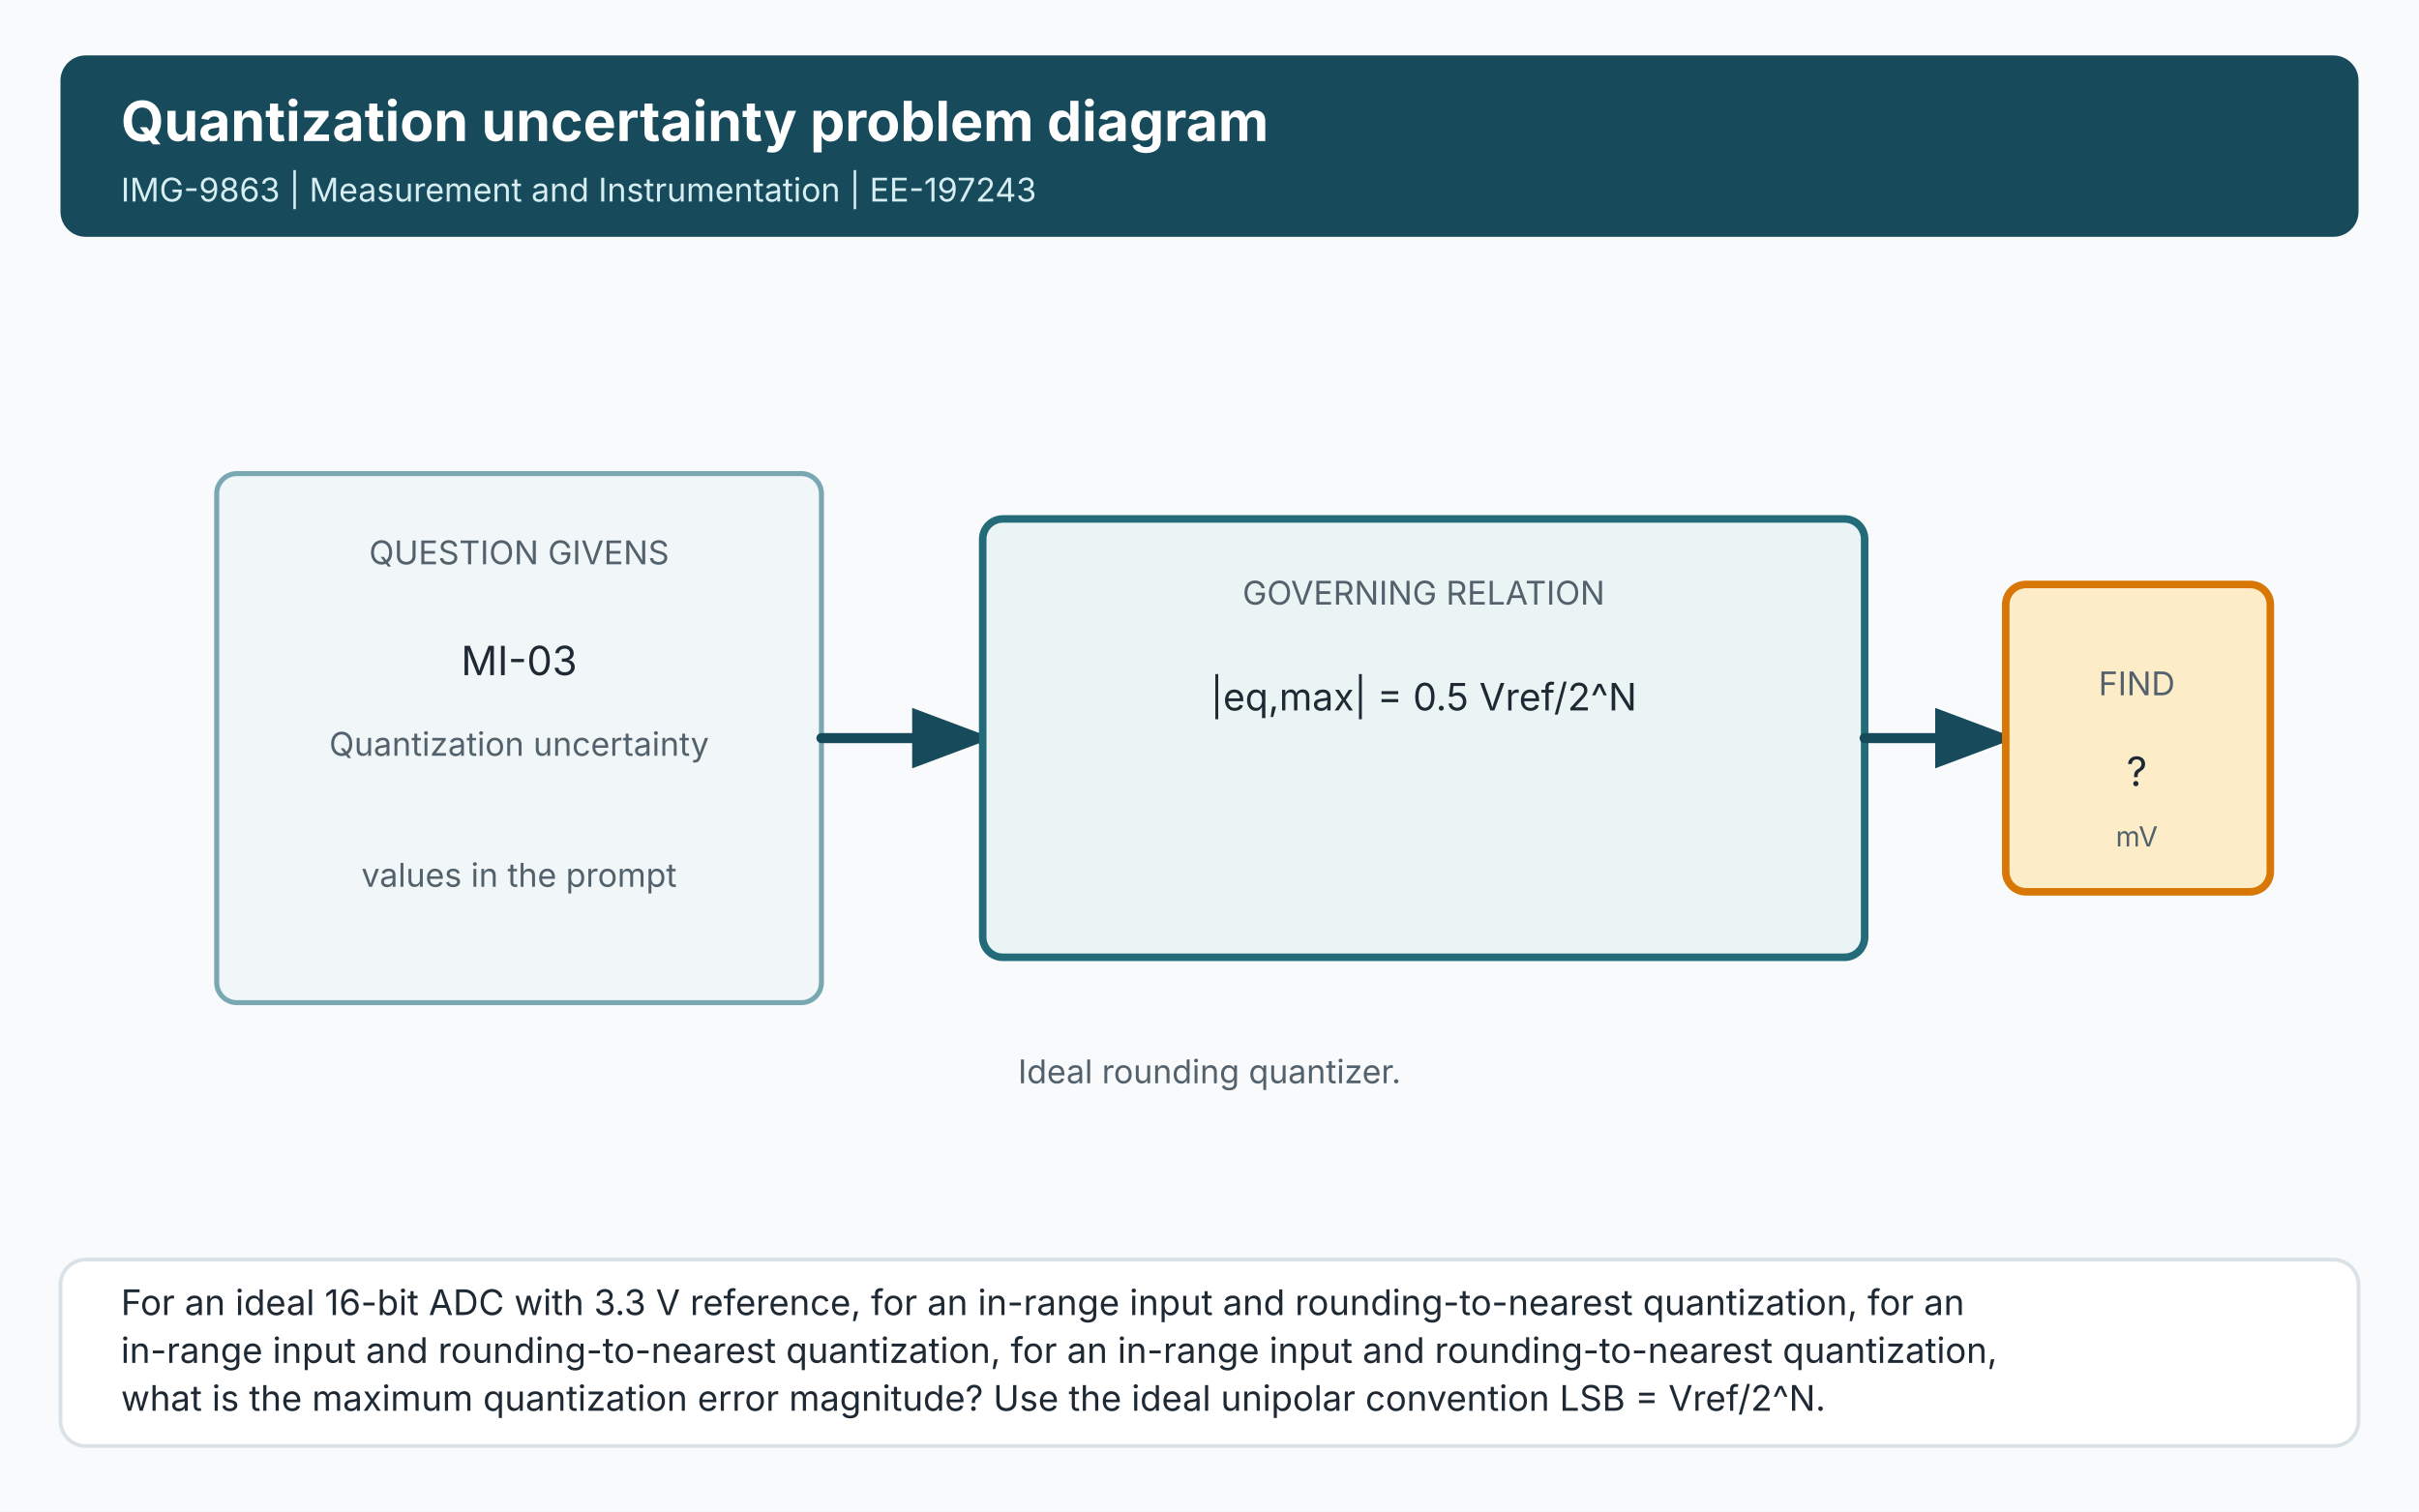
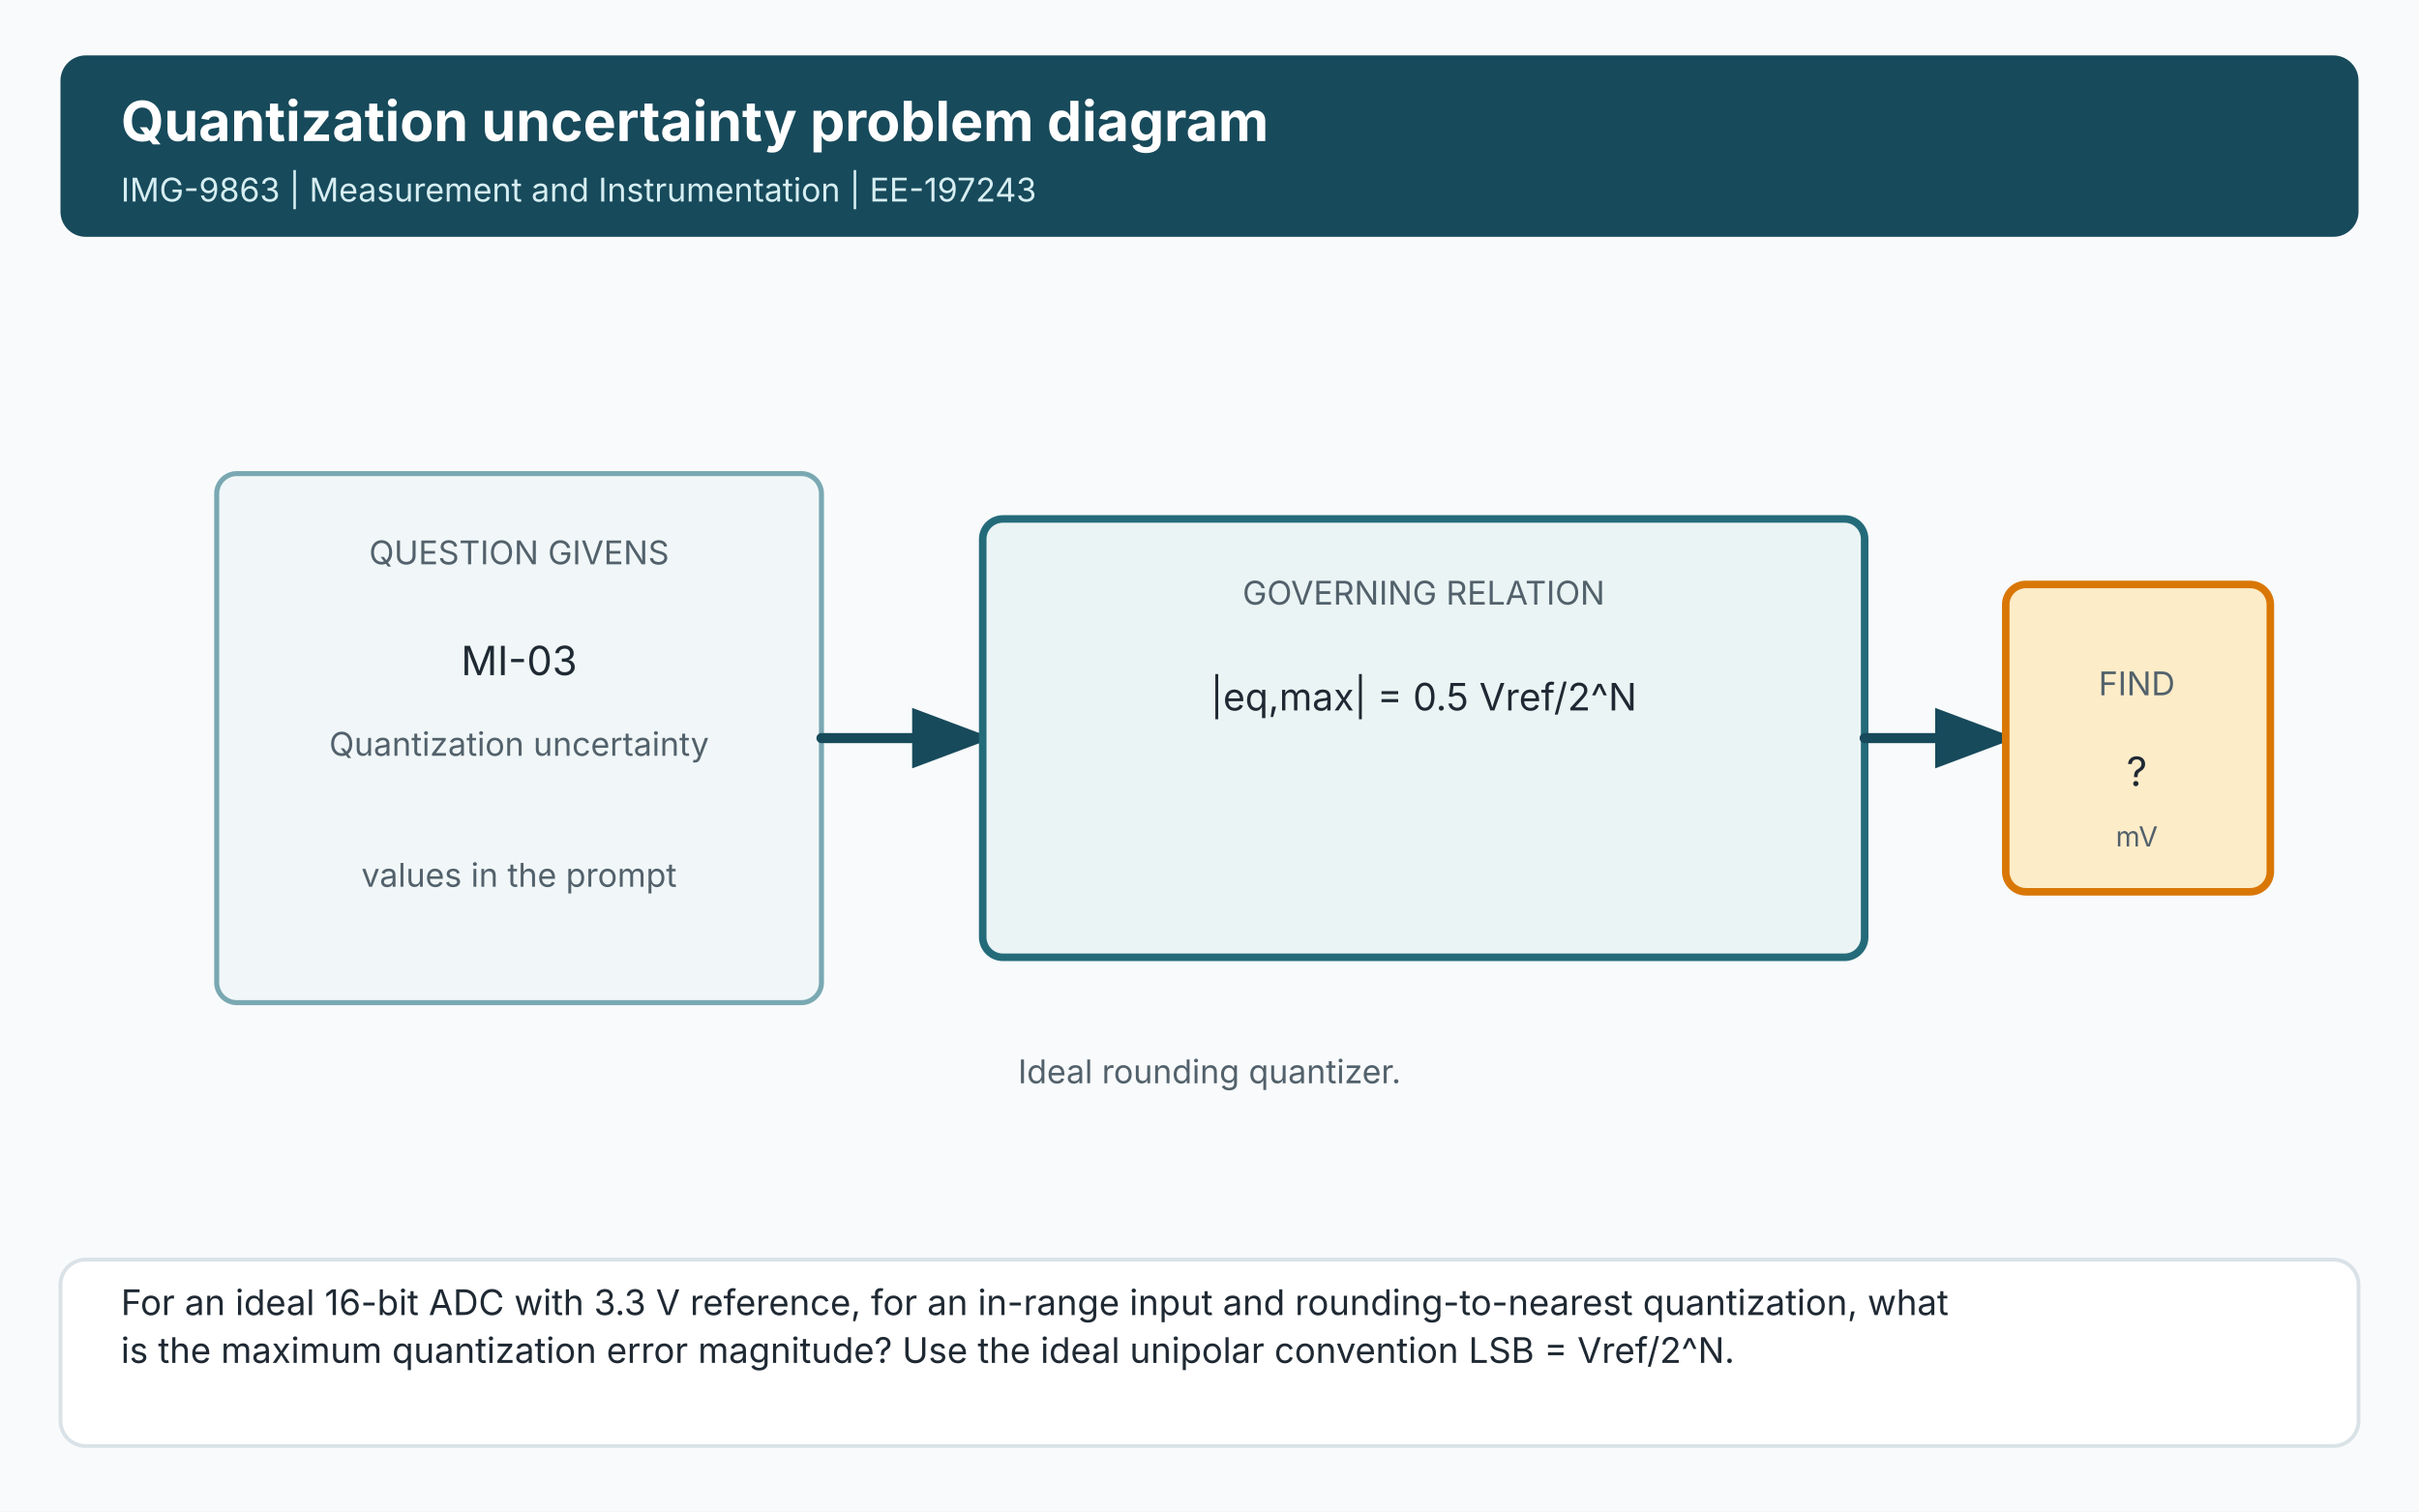
<svg xmlns="http://www.w3.org/2000/svg" width="960" height="600" viewBox="0 0 960 600" role="img" aria-labelledby="title desc">
  <defs>
    <marker id="arrow" markerWidth="10" markerHeight="10" refX="7" refY="3" orient="auto" markerUnits="strokeWidth">
      <path d="M0,0 L0,6 L8,3 z" fill="#174A5B" />
    </marker>
    <style>
.wire{stroke:#174A5B;stroke-width:4;fill:none;stroke-linecap:round;stroke-linejoin:round}
.thin{stroke:#44606B;stroke-width:2.4;fill:none;stroke-linecap:round;stroke-linejoin:round}
.accent{stroke:#D97706;stroke-width:4;fill:none;stroke-linecap:round;stroke-linejoin:round}
.accentFill{fill:#FDECC8;stroke:#D97706;stroke-width:3}
.box{fill:#EAF4F4;stroke:#246B7A;stroke-width:3}
.panel{fill:#FFFFFF;stroke:#D9E2E7;stroke-width:1.5}
.soft{fill:#F1F7F8;stroke:#7AA8B2;stroke-width:2}
.label{font-family:Inter,Arial,sans-serif;font-size:16px;fill:#1F2933}
.small{font-family:Inter,Arial,sans-serif;font-size:13px;fill:#52616B}
.tiny{font-family:Inter,Arial,sans-serif;font-size:11px;fill:#52616B}
.math{font-family:Inter,Arial,sans-serif;font-size:15px;fill:#1F2933}
</style>
  </defs>
  <rect x="0" y="0" width="960" height="600" fill="#F8FAFB" />
  <rect x="24" y="22" width="912" height="72" rx="10" fill="#174A5B" />
  <text x="48" y="56" font-family="Inter,Arial,sans-serif" font-size="22" font-weight="700" fill="#FFFFFF">Quantization uncertainty problem diagram</text>
  <text x="48" y="80" font-family="Inter,Arial,sans-serif" font-size="13" fill="#D6EEF2">IMG-9863 | Measurement and Instrumentation | EE-197243</text>
  <rect class="soft" x="86" y="188" width="240" height="210" rx="8" />
  <text class="small" x="206" y="224" text-anchor="middle">QUESTION GIVENS</text>
  <text class="label" x="206" y="268" text-anchor="middle">MI-03</text>
  <text class="small" x="206" y="352" text-anchor="middle">values in the prompt</text>
  <line class="wire" x1="326" y1="293" x2="390" y2="293" marker-end="url(#arrow)" />
  <rect class="box" x="390" y="206" width="350" height="174" rx="8" />
  <text class="small" x="565" y="240" text-anchor="middle">GOVERNING RELATION</text>
  <line class="wire" x1="740" y1="293" x2="796" y2="293" marker-end="url(#arrow)" />
  <rect class="accentFill" x="796" y="232" width="105" height="122" rx="8" />
  <text class="small" x="848" y="276" text-anchor="middle">FIND</text>
  <text class="label" x="848" y="312" text-anchor="middle">?</text>
  <text class="tiny" x="848" y="336" text-anchor="middle">mV</text>
  <text class="small" x="206" y="300" text-anchor="middle">Quantization uncertainty</text>
  <text class="math" x="565" y="282" text-anchor="middle">|eq,max| = 0.5 Vref/2^N</text>
  <text class="small" x="480" y="430" text-anchor="middle">Ideal rounding quantizer.</text>
  <rect class="panel" x="24" y="500" width="912" height="74" rx="10" />
-   <text x="48" y="522" font-family="Inter,Arial,sans-serif" font-size="14" fill="#1F2933">For an ideal 16-bit ADC with 3.3 V reference, for an in-range input and rounding-to-nearest quantization, for an</text>
-   <text x="48" y="541" font-family="Inter,Arial,sans-serif" font-size="14" fill="#1F2933">in-range input and rounding-to-nearest quantization, for an in-range input and rounding-to-nearest quantization,</text>
-   <text x="48" y="560" font-family="Inter,Arial,sans-serif" font-size="14" fill="#1F2933">what is the maximum quantization error magnitude? Use the ideal unipolar convention LSB = Vref/2^N.</text>
+   <text x="48" y="522" font-family="Inter,Arial,sans-serif" font-size="14" fill="#1F2933">For an ideal 16-bit ADC with 3.3 V reference, for an in-range input and rounding-to-nearest quantization, what</text>
+   <text x="48" y="541" font-family="Inter,Arial,sans-serif" font-size="14" fill="#1F2933">is the maximum quantization error magnitude? Use the ideal unipolar convention LSB = Vref/2^N.</text>
</svg>
